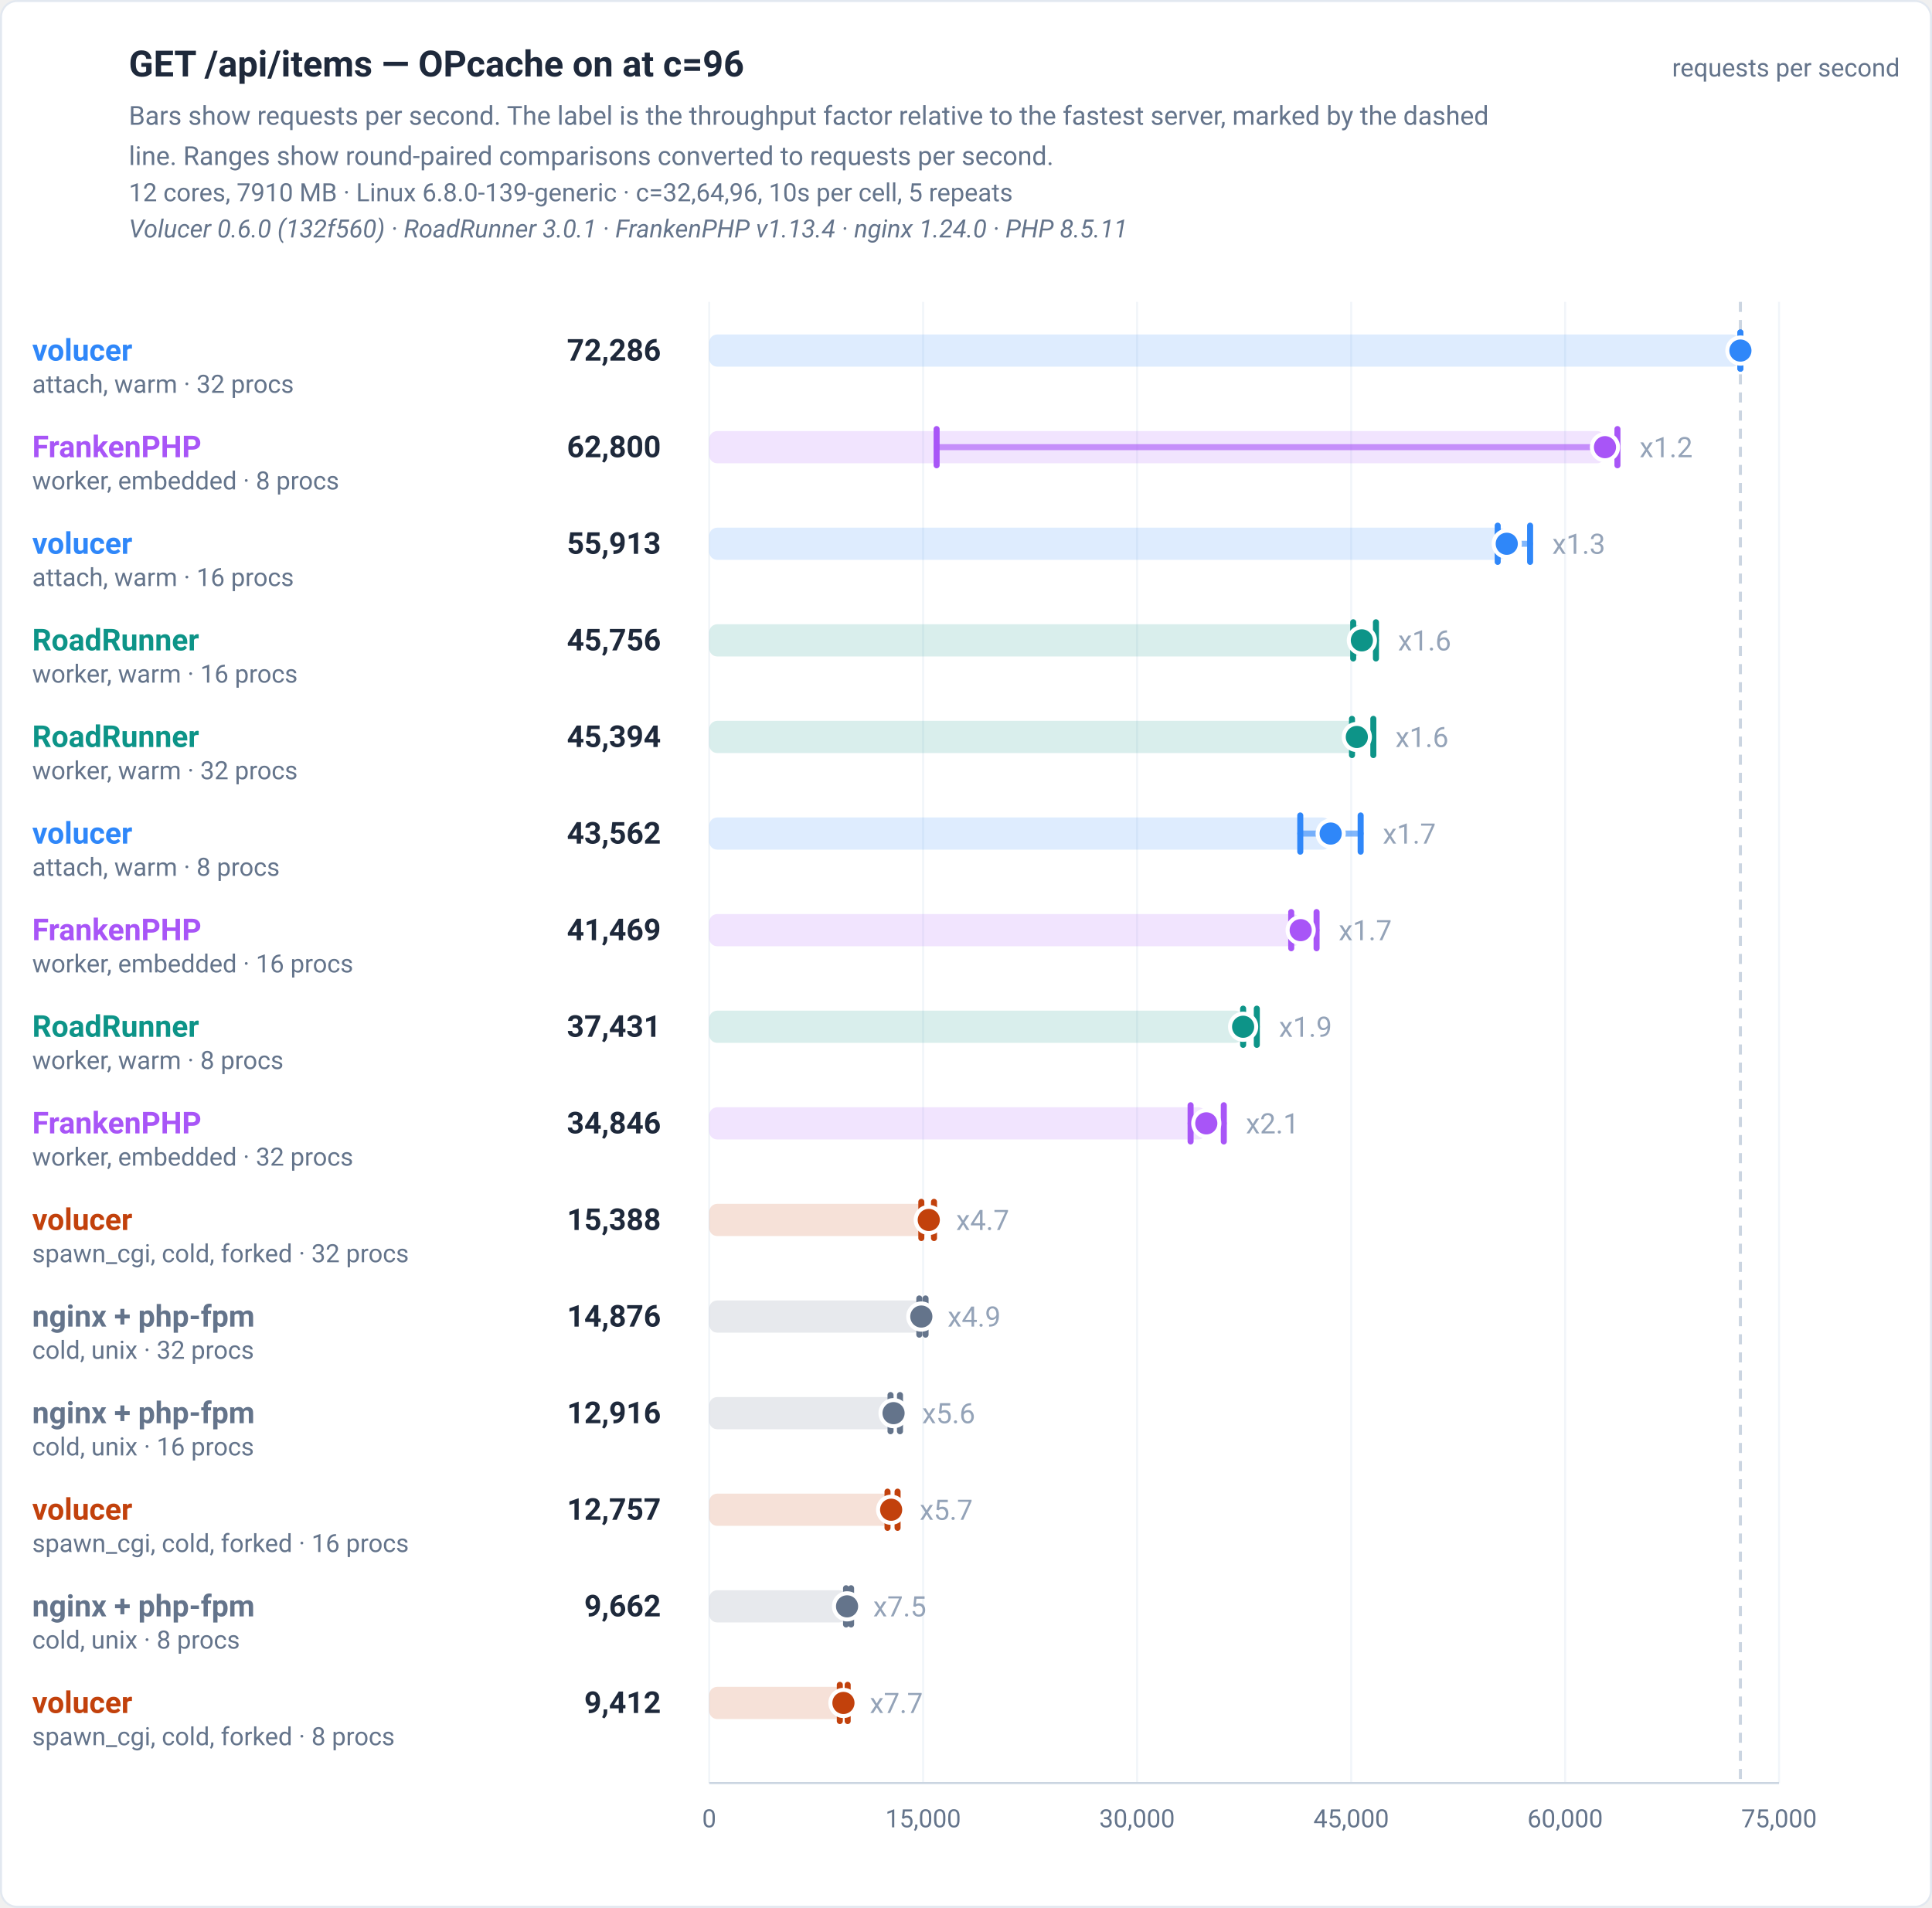
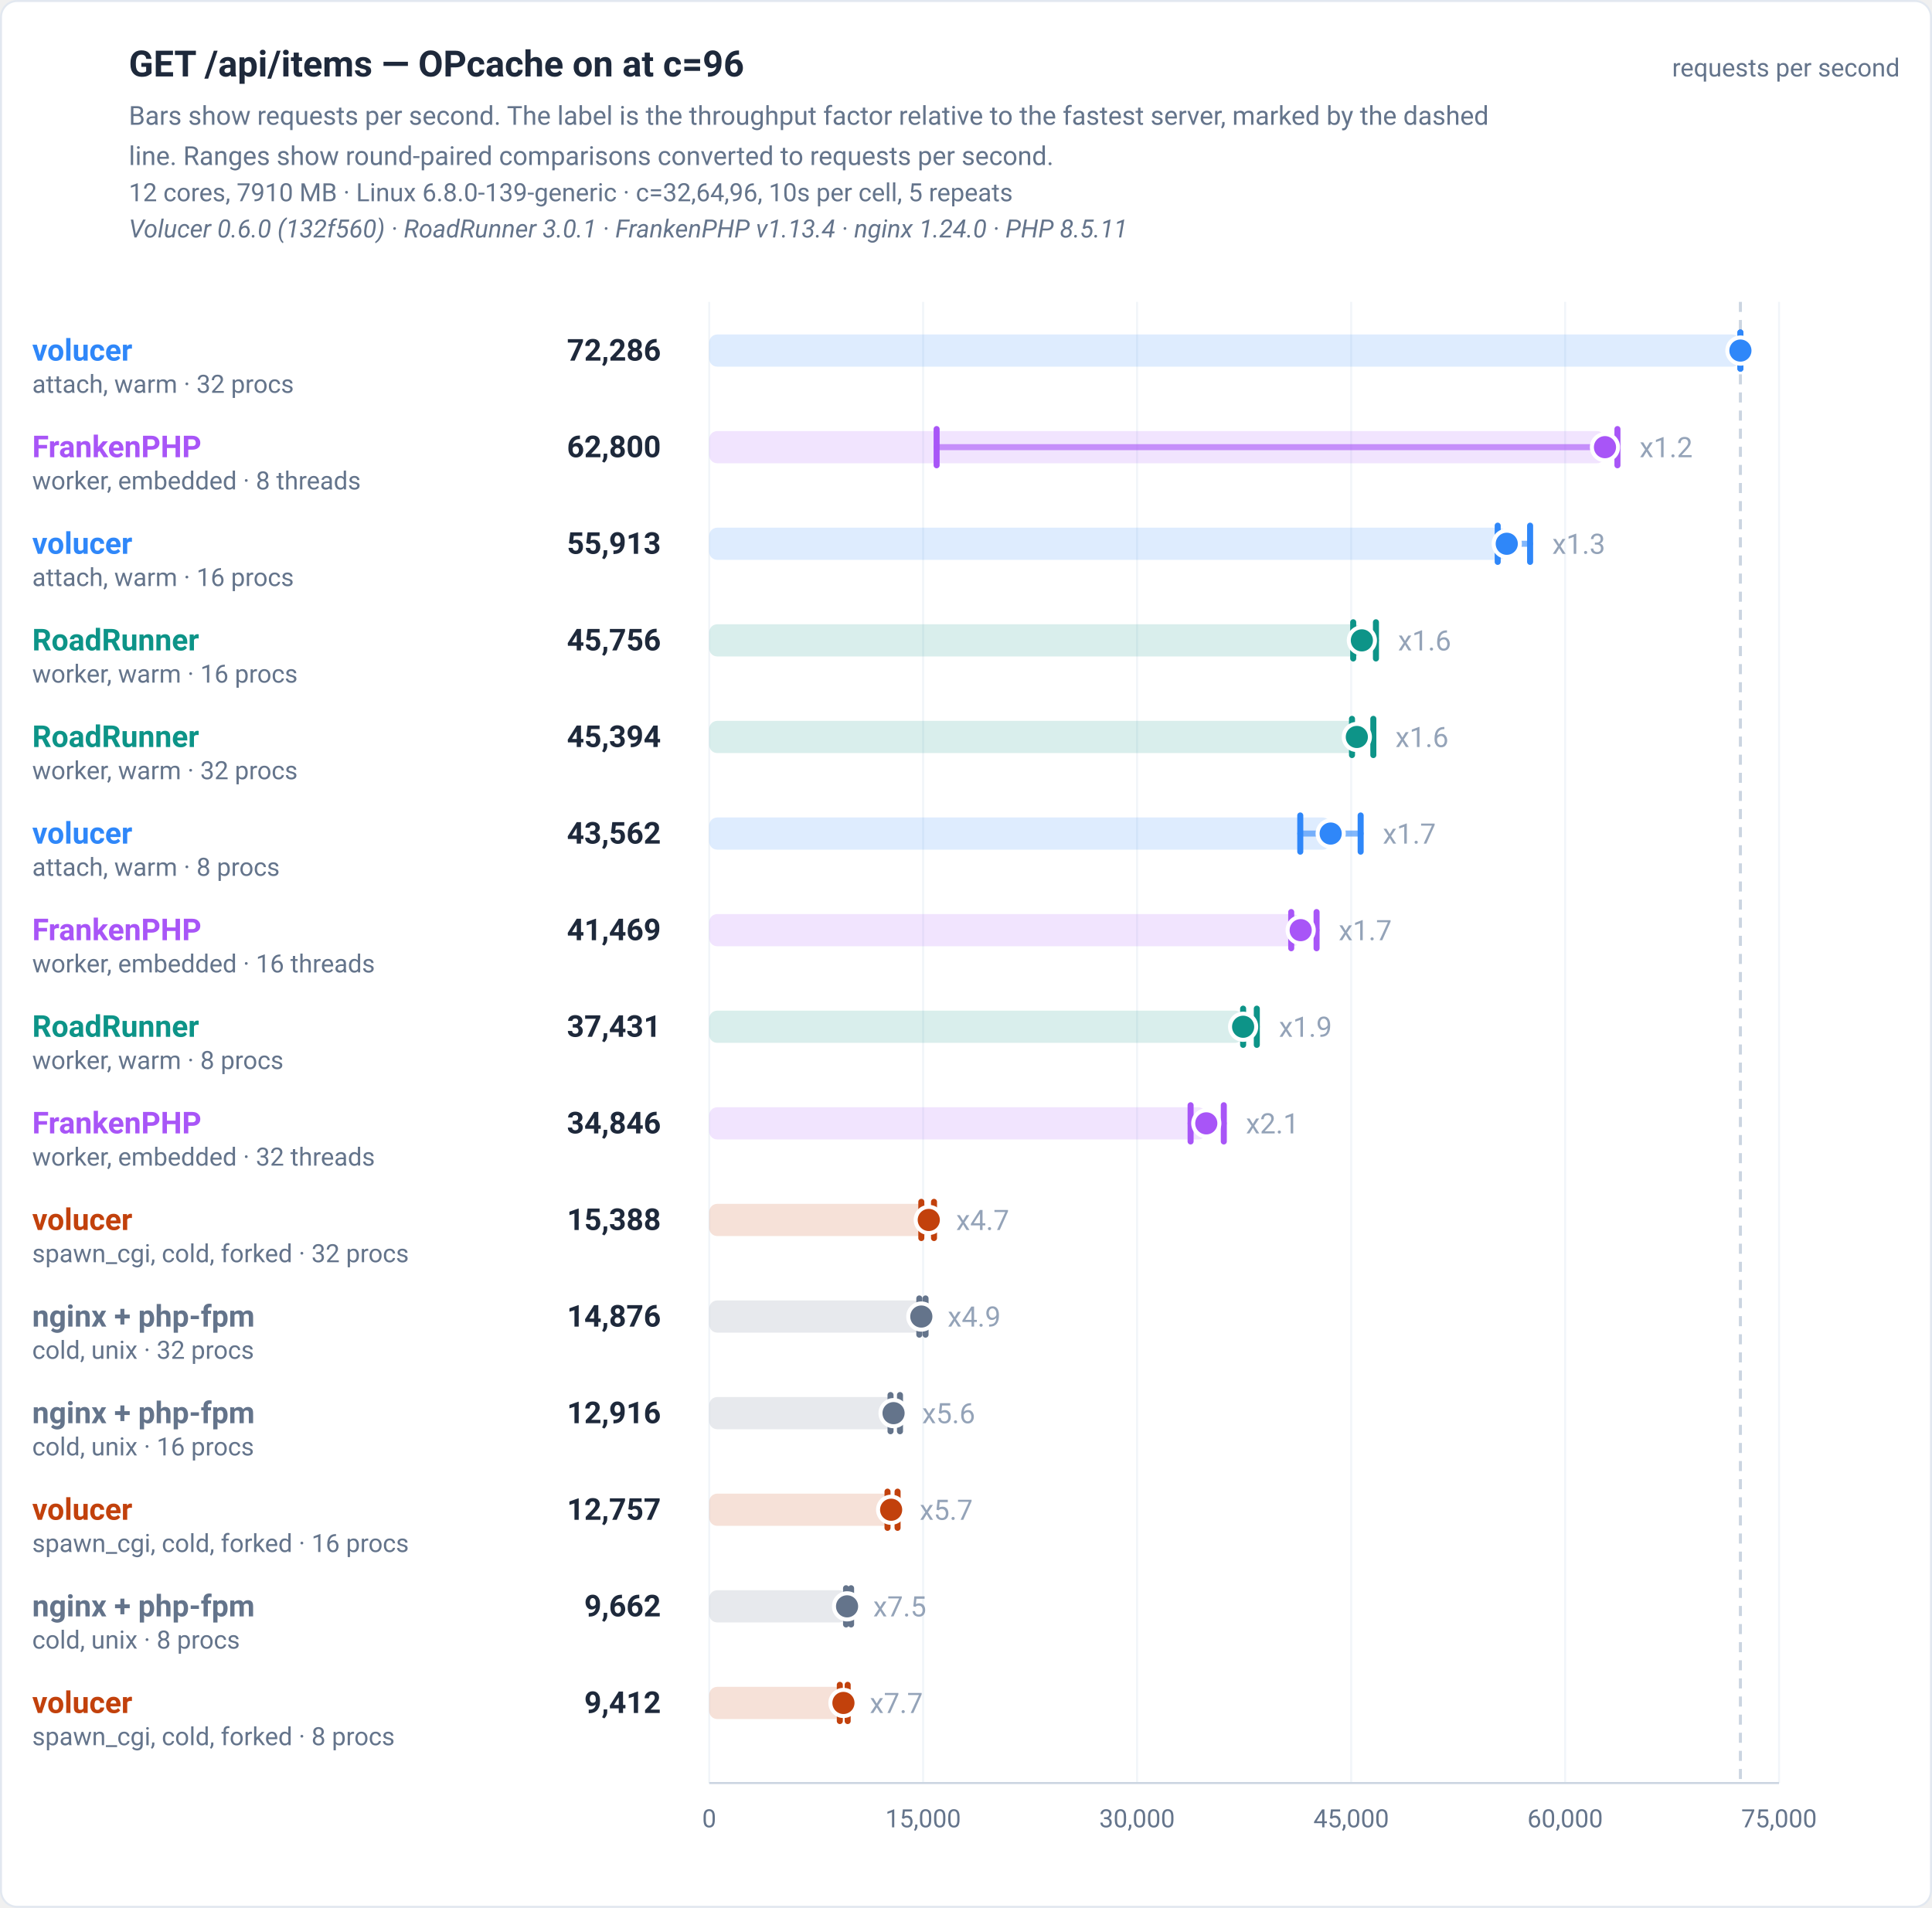
<svg xmlns="http://www.w3.org/2000/svg" width="960" height="948" viewBox="0 0 960 948" role="img" aria-label="GET /api/items — OPcache on at c=96">
  <rect x="0.5" y="0.5" width="959" height="947" rx="8" fill="#ffffff" stroke="#e2e8f0" />
  <text x="64.0" y="38.0" font-family="-apple-system,BlinkMacSystemFont,'Segoe UI',Roboto,Helvetica,Arial,sans-serif" font-size="18" fill="#1e293b" text-anchor="start" font-weight="600">GET /api/items — OPcache on at c=96</text>
  <text x="64.0" y="62.0" font-family="-apple-system,BlinkMacSystemFont,'Segoe UI',Roboto,Helvetica,Arial,sans-serif" font-size="13.0" fill="#64748b" text-anchor="start" font-weight="normal">Bars show requests per second. The label is the throughput factor relative to the fastest server, marked by the dashed</text>
  <text x="64.0" y="82.0" font-family="-apple-system,BlinkMacSystemFont,'Segoe UI',Roboto,Helvetica,Arial,sans-serif" font-size="13.0" fill="#64748b" text-anchor="start" font-weight="normal">line. Ranges show round-paired comparisons converted to requests per second.</text>
  <text x="64.0" y="100.0" font-family="-apple-system,BlinkMacSystemFont,'Segoe UI',Roboto,Helvetica,Arial,sans-serif" font-size="12.5" fill="#64748b" text-anchor="start" font-weight="normal">12 cores, 7910 MB · Linux 6.8.0-139-generic · c=32,64,96, 10s per cell, 5 repeats</text>
  <text x="64.0" y="118.0" font-family="-apple-system,BlinkMacSystemFont,'Segoe UI',Roboto,Helvetica,Arial,sans-serif" font-size="12.5" fill="#64748b" text-anchor="start" font-weight="normal" font-style="italic">Volucer 0.6.0 (132f560) · RoadRunner 3.0.1 · FrankenPHP v1.13.4 · nginx 1.24.0 · PHP 8.5.11</text>
  <text x="944.0" y="38.0" font-family="-apple-system,BlinkMacSystemFont,'Segoe UI',Roboto,Helvetica,Arial,sans-serif" font-size="12.5" fill="#64748b" text-anchor="end" font-weight="normal">requests per second</text>
  <line x1="352.4" y1="150.0" x2="352.4" y2="886.0" stroke="#f1f5f9" stroke-width="1" />
  <text x="352.4" y="908.0" font-family="-apple-system,BlinkMacSystemFont,'Segoe UI',Roboto,Helvetica,Arial,sans-serif" font-size="12.5" fill="#64748b" text-anchor="middle" font-weight="normal">0</text>
  <line x1="458.7" y1="150.0" x2="458.7" y2="886.0" stroke="#f1f5f9" stroke-width="1" />
  <text x="458.7" y="908.0" font-family="-apple-system,BlinkMacSystemFont,'Segoe UI',Roboto,Helvetica,Arial,sans-serif" font-size="12.5" fill="#64748b" text-anchor="middle" font-weight="normal">15,000</text>
  <line x1="565.0" y1="150.0" x2="565.0" y2="886.0" stroke="#f1f5f9" stroke-width="1" />
  <text x="565.0" y="908.0" font-family="-apple-system,BlinkMacSystemFont,'Segoe UI',Roboto,Helvetica,Arial,sans-serif" font-size="12.5" fill="#64748b" text-anchor="middle" font-weight="normal">30,000</text>
  <line x1="671.4" y1="150.0" x2="671.4" y2="886.0" stroke="#f1f5f9" stroke-width="1" />
  <text x="671.4" y="908.0" font-family="-apple-system,BlinkMacSystemFont,'Segoe UI',Roboto,Helvetica,Arial,sans-serif" font-size="12.5" fill="#64748b" text-anchor="middle" font-weight="normal">45,000</text>
  <line x1="777.7" y1="150.0" x2="777.7" y2="886.0" stroke="#f1f5f9" stroke-width="1" />
  <text x="777.7" y="908.0" font-family="-apple-system,BlinkMacSystemFont,'Segoe UI',Roboto,Helvetica,Arial,sans-serif" font-size="12.5" fill="#64748b" text-anchor="middle" font-weight="normal">60,000</text>
  <line x1="884.0" y1="150.0" x2="884.0" y2="886.0" stroke="#f1f5f9" stroke-width="1" />
  <text x="884.0" y="908.0" font-family="-apple-system,BlinkMacSystemFont,'Segoe UI',Roboto,Helvetica,Arial,sans-serif" font-size="12.5" fill="#64748b" text-anchor="middle" font-weight="normal">75,000</text>
  <line x1="864.8" y1="150.0" x2="864.8" y2="886.0" stroke="#cbd5e1" stroke-width="1.5" stroke-dasharray="5 4" />
  <line x1="352.4" y1="886.0" x2="884.0" y2="886.0" stroke="#cbd5e1" stroke-width="1" />
  <rect x="352.4" y="166.2" width="512.4" height="16.0" rx="4" fill="#2F87F9" fill-opacity="0.16" />
  <line x1="864.8" y1="174.2" x2="864.8" y2="174.2" stroke="#2F87F9" stroke-width="3" stroke-linecap="round" opacity="0.6" />
  <line x1="864.8" y1="165.2" x2="864.8" y2="183.2" stroke="#2F87F9" stroke-width="3" stroke-linecap="round" />
  <line x1="864.8" y1="165.2" x2="864.8" y2="183.2" stroke="#2F87F9" stroke-width="3" stroke-linecap="round" />
  <circle cx="864.8" cy="174.2" r="6.5" fill="#2F87F9" stroke="#ffffff" stroke-width="2" />
  <text x="16.0" y="179.2" font-family="-apple-system,BlinkMacSystemFont,'Segoe UI',Roboto,Helvetica,Arial,sans-serif" font-size="15.0" fill="#2F87F9" text-anchor="start" font-weight="700">volucer</text>
  <text x="16.0" y="195.2" font-family="-apple-system,BlinkMacSystemFont,'Segoe UI',Roboto,Helvetica,Arial,sans-serif" font-size="12.5" fill="#64748b" text-anchor="start" font-weight="normal">attach, warm · 32 procs</text>
  <text x="328.4" y="179.2" font-family="-apple-system,BlinkMacSystemFont,'Segoe UI',Roboto,Helvetica,Arial,sans-serif" font-size="15.0" fill="#1e293b" text-anchor="end" font-weight="700">72,286</text>
  <rect x="352.4" y="214.2" width="445.1" height="16.0" rx="4" fill="#a855f7" fill-opacity="0.16" />
  <line x1="465.4" y1="222.2" x2="803.7" y2="222.2" stroke="#a855f7" stroke-width="3" stroke-linecap="round" opacity="0.6" />
  <line x1="465.4" y1="213.2" x2="465.4" y2="231.2" stroke="#a855f7" stroke-width="3" stroke-linecap="round" />
  <line x1="803.7" y1="213.2" x2="803.7" y2="231.2" stroke="#a855f7" stroke-width="3" stroke-linecap="round" />
  <circle cx="797.5" cy="222.2" r="6.5" fill="#a855f7" stroke="#ffffff" stroke-width="2" />
  <text x="16.0" y="227.2" font-family="-apple-system,BlinkMacSystemFont,'Segoe UI',Roboto,Helvetica,Arial,sans-serif" font-size="15.0" fill="#a855f7" text-anchor="start" font-weight="700">FrankenPHP</text>
-   <text x="16.0" y="243.2" font-family="-apple-system,BlinkMacSystemFont,'Segoe UI',Roboto,Helvetica,Arial,sans-serif" font-size="12.5" fill="#64748b" text-anchor="start" font-weight="normal">worker, embedded · 8 procs</text>
+   <text x="16.0" y="243.2" font-family="-apple-system,BlinkMacSystemFont,'Segoe UI',Roboto,Helvetica,Arial,sans-serif" font-size="12.5" fill="#64748b" text-anchor="start" font-weight="normal">worker, embedded · 8 threads</text>
  <text x="328.4" y="227.2" font-family="-apple-system,BlinkMacSystemFont,'Segoe UI',Roboto,Helvetica,Arial,sans-serif" font-size="15.0" fill="#1e293b" text-anchor="end" font-weight="700">62,800</text>
  <text x="814.7" y="227.2" font-family="-apple-system,BlinkMacSystemFont,'Segoe UI',Roboto,Helvetica,Arial,sans-serif" font-size="14.0" fill="#94a3b8" text-anchor="start" font-weight="normal">x1.2</text>
  <rect x="352.4" y="262.2" width="396.3" height="16.0" rx="4" fill="#2F87F9" fill-opacity="0.16" />
  <line x1="744.2" y1="270.2" x2="760.3" y2="270.2" stroke="#2F87F9" stroke-width="3" stroke-linecap="round" opacity="0.6" />
  <line x1="744.2" y1="261.2" x2="744.2" y2="279.2" stroke="#2F87F9" stroke-width="3" stroke-linecap="round" />
  <line x1="760.3" y1="261.2" x2="760.3" y2="279.2" stroke="#2F87F9" stroke-width="3" stroke-linecap="round" />
  <circle cx="748.7" cy="270.2" r="6.5" fill="#2F87F9" stroke="#ffffff" stroke-width="2" />
  <text x="16.0" y="275.2" font-family="-apple-system,BlinkMacSystemFont,'Segoe UI',Roboto,Helvetica,Arial,sans-serif" font-size="15.0" fill="#2F87F9" text-anchor="start" font-weight="700">volucer</text>
  <text x="16.0" y="291.2" font-family="-apple-system,BlinkMacSystemFont,'Segoe UI',Roboto,Helvetica,Arial,sans-serif" font-size="12.5" fill="#64748b" text-anchor="start" font-weight="normal">attach, warm · 16 procs</text>
  <text x="328.4" y="275.2" font-family="-apple-system,BlinkMacSystemFont,'Segoe UI',Roboto,Helvetica,Arial,sans-serif" font-size="15.0" fill="#1e293b" text-anchor="end" font-weight="700">55,913</text>
  <text x="771.3" y="275.2" font-family="-apple-system,BlinkMacSystemFont,'Segoe UI',Roboto,Helvetica,Arial,sans-serif" font-size="14.0" fill="#94a3b8" text-anchor="start" font-weight="normal">x1.3</text>
  <rect x="352.4" y="310.2" width="324.3" height="16.0" rx="4" fill="#0d9488" fill-opacity="0.16" />
  <line x1="672.4" y1="318.2" x2="683.7" y2="318.2" stroke="#0d9488" stroke-width="3" stroke-linecap="round" opacity="0.6" />
  <line x1="672.4" y1="309.2" x2="672.4" y2="327.2" stroke="#0d9488" stroke-width="3" stroke-linecap="round" />
  <line x1="683.7" y1="309.2" x2="683.7" y2="327.2" stroke="#0d9488" stroke-width="3" stroke-linecap="round" />
  <circle cx="676.7" cy="318.2" r="6.5" fill="#0d9488" stroke="#ffffff" stroke-width="2" />
  <text x="16.0" y="323.2" font-family="-apple-system,BlinkMacSystemFont,'Segoe UI',Roboto,Helvetica,Arial,sans-serif" font-size="15.0" fill="#0d9488" text-anchor="start" font-weight="700">RoadRunner</text>
  <text x="16.0" y="339.2" font-family="-apple-system,BlinkMacSystemFont,'Segoe UI',Roboto,Helvetica,Arial,sans-serif" font-size="12.5" fill="#64748b" text-anchor="start" font-weight="normal">worker, warm · 16 procs</text>
  <text x="328.4" y="323.2" font-family="-apple-system,BlinkMacSystemFont,'Segoe UI',Roboto,Helvetica,Arial,sans-serif" font-size="15.0" fill="#1e293b" text-anchor="end" font-weight="700">45,756</text>
  <text x="694.7" y="323.2" font-family="-apple-system,BlinkMacSystemFont,'Segoe UI',Roboto,Helvetica,Arial,sans-serif" font-size="14.0" fill="#94a3b8" text-anchor="start" font-weight="normal">x1.6</text>
  <rect x="352.4" y="358.2" width="321.8" height="16.0" rx="4" fill="#0d9488" fill-opacity="0.16" />
  <line x1="671.8" y1="366.2" x2="682.4" y2="366.2" stroke="#0d9488" stroke-width="3" stroke-linecap="round" opacity="0.6" />
  <line x1="671.8" y1="357.2" x2="671.8" y2="375.2" stroke="#0d9488" stroke-width="3" stroke-linecap="round" />
  <line x1="682.4" y1="357.2" x2="682.4" y2="375.2" stroke="#0d9488" stroke-width="3" stroke-linecap="round" />
  <circle cx="674.2" cy="366.2" r="6.5" fill="#0d9488" stroke="#ffffff" stroke-width="2" />
  <text x="16.0" y="371.2" font-family="-apple-system,BlinkMacSystemFont,'Segoe UI',Roboto,Helvetica,Arial,sans-serif" font-size="15.0" fill="#0d9488" text-anchor="start" font-weight="700">RoadRunner</text>
  <text x="16.0" y="387.2" font-family="-apple-system,BlinkMacSystemFont,'Segoe UI',Roboto,Helvetica,Arial,sans-serif" font-size="12.5" fill="#64748b" text-anchor="start" font-weight="normal">worker, warm · 32 procs</text>
  <text x="328.4" y="371.2" font-family="-apple-system,BlinkMacSystemFont,'Segoe UI',Roboto,Helvetica,Arial,sans-serif" font-size="15.0" fill="#1e293b" text-anchor="end" font-weight="700">45,394</text>
  <text x="693.4" y="371.2" font-family="-apple-system,BlinkMacSystemFont,'Segoe UI',Roboto,Helvetica,Arial,sans-serif" font-size="14.0" fill="#94a3b8" text-anchor="start" font-weight="normal">x1.6</text>
  <rect x="352.4" y="406.2" width="308.8" height="16.0" rx="4" fill="#2F87F9" fill-opacity="0.16" />
  <line x1="646.1" y1="414.2" x2="676.1" y2="414.2" stroke="#2F87F9" stroke-width="3" stroke-linecap="round" opacity="0.6" />
  <line x1="646.1" y1="405.2" x2="646.1" y2="423.2" stroke="#2F87F9" stroke-width="3" stroke-linecap="round" />
  <line x1="676.1" y1="405.2" x2="676.1" y2="423.2" stroke="#2F87F9" stroke-width="3" stroke-linecap="round" />
  <circle cx="661.2" cy="414.2" r="6.5" fill="#2F87F9" stroke="#ffffff" stroke-width="2" />
  <text x="16.0" y="419.2" font-family="-apple-system,BlinkMacSystemFont,'Segoe UI',Roboto,Helvetica,Arial,sans-serif" font-size="15.0" fill="#2F87F9" text-anchor="start" font-weight="700">volucer</text>
  <text x="16.0" y="435.2" font-family="-apple-system,BlinkMacSystemFont,'Segoe UI',Roboto,Helvetica,Arial,sans-serif" font-size="12.5" fill="#64748b" text-anchor="start" font-weight="normal">attach, warm · 8 procs</text>
  <text x="328.4" y="419.2" font-family="-apple-system,BlinkMacSystemFont,'Segoe UI',Roboto,Helvetica,Arial,sans-serif" font-size="15.0" fill="#1e293b" text-anchor="end" font-weight="700">43,562</text>
  <text x="687.1" y="419.2" font-family="-apple-system,BlinkMacSystemFont,'Segoe UI',Roboto,Helvetica,Arial,sans-serif" font-size="14.0" fill="#94a3b8" text-anchor="start" font-weight="normal">x1.7</text>
  <rect x="352.4" y="454.2" width="293.9" height="16.0" rx="4" fill="#a855f7" fill-opacity="0.16" />
  <line x1="641.6" y1="462.2" x2="654.2" y2="462.2" stroke="#a855f7" stroke-width="3" stroke-linecap="round" opacity="0.6" />
  <line x1="641.6" y1="453.2" x2="641.6" y2="471.2" stroke="#a855f7" stroke-width="3" stroke-linecap="round" />
  <line x1="654.2" y1="453.2" x2="654.2" y2="471.2" stroke="#a855f7" stroke-width="3" stroke-linecap="round" />
  <circle cx="646.3" cy="462.2" r="6.5" fill="#a855f7" stroke="#ffffff" stroke-width="2" />
  <text x="16.0" y="467.2" font-family="-apple-system,BlinkMacSystemFont,'Segoe UI',Roboto,Helvetica,Arial,sans-serif" font-size="15.0" fill="#a855f7" text-anchor="start" font-weight="700">FrankenPHP</text>
-   <text x="16.0" y="483.2" font-family="-apple-system,BlinkMacSystemFont,'Segoe UI',Roboto,Helvetica,Arial,sans-serif" font-size="12.5" fill="#64748b" text-anchor="start" font-weight="normal">worker, embedded · 16 procs</text>
+   <text x="16.0" y="483.2" font-family="-apple-system,BlinkMacSystemFont,'Segoe UI',Roboto,Helvetica,Arial,sans-serif" font-size="12.5" fill="#64748b" text-anchor="start" font-weight="normal">worker, embedded · 16 threads</text>
  <text x="328.4" y="467.2" font-family="-apple-system,BlinkMacSystemFont,'Segoe UI',Roboto,Helvetica,Arial,sans-serif" font-size="15.0" fill="#1e293b" text-anchor="end" font-weight="700">41,469</text>
  <text x="665.2" y="467.2" font-family="-apple-system,BlinkMacSystemFont,'Segoe UI',Roboto,Helvetica,Arial,sans-serif" font-size="14.0" fill="#94a3b8" text-anchor="start" font-weight="normal">x1.7</text>
  <rect x="352.4" y="502.2" width="265.3" height="16.0" rx="4" fill="#0d9488" fill-opacity="0.16" />
  <line x1="617.7" y1="510.2" x2="624.5" y2="510.2" stroke="#0d9488" stroke-width="3" stroke-linecap="round" opacity="0.6" />
  <line x1="617.7" y1="501.2" x2="617.7" y2="519.2" stroke="#0d9488" stroke-width="3" stroke-linecap="round" />
  <line x1="624.5" y1="501.2" x2="624.5" y2="519.2" stroke="#0d9488" stroke-width="3" stroke-linecap="round" />
  <circle cx="617.7" cy="510.2" r="6.5" fill="#0d9488" stroke="#ffffff" stroke-width="2" />
  <text x="16.0" y="515.2" font-family="-apple-system,BlinkMacSystemFont,'Segoe UI',Roboto,Helvetica,Arial,sans-serif" font-size="15.0" fill="#0d9488" text-anchor="start" font-weight="700">RoadRunner</text>
  <text x="16.0" y="531.2" font-family="-apple-system,BlinkMacSystemFont,'Segoe UI',Roboto,Helvetica,Arial,sans-serif" font-size="12.5" fill="#64748b" text-anchor="start" font-weight="normal">worker, warm · 8 procs</text>
  <text x="328.4" y="515.2" font-family="-apple-system,BlinkMacSystemFont,'Segoe UI',Roboto,Helvetica,Arial,sans-serif" font-size="15.0" fill="#1e293b" text-anchor="end" font-weight="700">37,431</text>
  <text x="635.5" y="515.2" font-family="-apple-system,BlinkMacSystemFont,'Segoe UI',Roboto,Helvetica,Arial,sans-serif" font-size="14.0" fill="#94a3b8" text-anchor="start" font-weight="normal">x1.9</text>
  <rect x="352.4" y="550.2" width="247.0" height="16.0" rx="4" fill="#a855f7" fill-opacity="0.16" />
  <line x1="591.6" y1="558.2" x2="608.1" y2="558.2" stroke="#a855f7" stroke-width="3" stroke-linecap="round" opacity="0.6" />
  <line x1="591.6" y1="549.2" x2="591.6" y2="567.2" stroke="#a855f7" stroke-width="3" stroke-linecap="round" />
  <line x1="608.1" y1="549.2" x2="608.1" y2="567.2" stroke="#a855f7" stroke-width="3" stroke-linecap="round" />
  <circle cx="599.4" cy="558.2" r="6.5" fill="#a855f7" stroke="#ffffff" stroke-width="2" />
  <text x="16.0" y="563.2" font-family="-apple-system,BlinkMacSystemFont,'Segoe UI',Roboto,Helvetica,Arial,sans-serif" font-size="15.0" fill="#a855f7" text-anchor="start" font-weight="700">FrankenPHP</text>
-   <text x="16.0" y="579.2" font-family="-apple-system,BlinkMacSystemFont,'Segoe UI',Roboto,Helvetica,Arial,sans-serif" font-size="12.5" fill="#64748b" text-anchor="start" font-weight="normal">worker, embedded · 32 procs</text>
+   <text x="16.0" y="579.2" font-family="-apple-system,BlinkMacSystemFont,'Segoe UI',Roboto,Helvetica,Arial,sans-serif" font-size="12.5" fill="#64748b" text-anchor="start" font-weight="normal">worker, embedded · 32 threads</text>
  <text x="328.4" y="563.2" font-family="-apple-system,BlinkMacSystemFont,'Segoe UI',Roboto,Helvetica,Arial,sans-serif" font-size="15.0" fill="#1e293b" text-anchor="end" font-weight="700">34,846</text>
  <text x="619.1" y="563.2" font-family="-apple-system,BlinkMacSystemFont,'Segoe UI',Roboto,Helvetica,Arial,sans-serif" font-size="14.0" fill="#94a3b8" text-anchor="start" font-weight="normal">x2.1</text>
  <rect x="352.4" y="598.2" width="109.1" height="16.0" rx="4" fill="#c2410c" fill-opacity="0.16" />
  <line x1="457.8" y1="606.2" x2="464.1" y2="606.2" stroke="#c2410c" stroke-width="3" stroke-linecap="round" opacity="0.6" />
  <line x1="457.8" y1="597.2" x2="457.8" y2="615.2" stroke="#c2410c" stroke-width="3" stroke-linecap="round" />
  <line x1="464.1" y1="597.2" x2="464.1" y2="615.2" stroke="#c2410c" stroke-width="3" stroke-linecap="round" />
  <circle cx="461.5" cy="606.2" r="6.5" fill="#c2410c" stroke="#ffffff" stroke-width="2" />
  <text x="16.0" y="611.2" font-family="-apple-system,BlinkMacSystemFont,'Segoe UI',Roboto,Helvetica,Arial,sans-serif" font-size="15.0" fill="#c2410c" text-anchor="start" font-weight="700">volucer</text>
  <text x="16.0" y="627.2" font-family="-apple-system,BlinkMacSystemFont,'Segoe UI',Roboto,Helvetica,Arial,sans-serif" font-size="12.5" fill="#64748b" text-anchor="start" font-weight="normal">spawn_cgi, cold, forked · 32 procs</text>
  <text x="328.4" y="611.2" font-family="-apple-system,BlinkMacSystemFont,'Segoe UI',Roboto,Helvetica,Arial,sans-serif" font-size="15.0" fill="#1e293b" text-anchor="end" font-weight="700">15,388</text>
  <text x="475.1" y="611.2" font-family="-apple-system,BlinkMacSystemFont,'Segoe UI',Roboto,Helvetica,Arial,sans-serif" font-size="14.0" fill="#94a3b8" text-anchor="start" font-weight="normal">x4.7</text>
  <rect x="352.4" y="646.2" width="105.4" height="16.0" rx="4" fill="#64748b" fill-opacity="0.16" />
  <line x1="456.8" y1="654.2" x2="459.9" y2="654.2" stroke="#64748b" stroke-width="3" stroke-linecap="round" opacity="0.6" />
  <line x1="456.8" y1="645.2" x2="456.8" y2="663.2" stroke="#64748b" stroke-width="3" stroke-linecap="round" />
  <line x1="459.9" y1="645.2" x2="459.9" y2="663.2" stroke="#64748b" stroke-width="3" stroke-linecap="round" />
  <circle cx="457.8" cy="654.2" r="6.5" fill="#64748b" stroke="#ffffff" stroke-width="2" />
  <text x="16.0" y="659.2" font-family="-apple-system,BlinkMacSystemFont,'Segoe UI',Roboto,Helvetica,Arial,sans-serif" font-size="15.0" fill="#64748b" text-anchor="start" font-weight="700">nginx + php-fpm</text>
  <text x="16.0" y="675.2" font-family="-apple-system,BlinkMacSystemFont,'Segoe UI',Roboto,Helvetica,Arial,sans-serif" font-size="12.5" fill="#64748b" text-anchor="start" font-weight="normal">cold, unix · 32 procs</text>
  <text x="328.4" y="659.2" font-family="-apple-system,BlinkMacSystemFont,'Segoe UI',Roboto,Helvetica,Arial,sans-serif" font-size="15.0" fill="#1e293b" text-anchor="end" font-weight="700">14,876</text>
  <text x="470.9" y="659.2" font-family="-apple-system,BlinkMacSystemFont,'Segoe UI',Roboto,Helvetica,Arial,sans-serif" font-size="14.0" fill="#94a3b8" text-anchor="start" font-weight="normal">x4.9</text>
  <rect x="352.4" y="694.2" width="91.6" height="16.0" rx="4" fill="#64748b" fill-opacity="0.16" />
  <line x1="442.5" y1="702.2" x2="447.2" y2="702.2" stroke="#64748b" stroke-width="3" stroke-linecap="round" opacity="0.6" />
  <line x1="442.5" y1="693.2" x2="442.5" y2="711.2" stroke="#64748b" stroke-width="3" stroke-linecap="round" />
  <line x1="447.2" y1="693.2" x2="447.2" y2="711.2" stroke="#64748b" stroke-width="3" stroke-linecap="round" />
  <circle cx="444.0" cy="702.2" r="6.5" fill="#64748b" stroke="#ffffff" stroke-width="2" />
  <text x="16.0" y="707.2" font-family="-apple-system,BlinkMacSystemFont,'Segoe UI',Roboto,Helvetica,Arial,sans-serif" font-size="15.0" fill="#64748b" text-anchor="start" font-weight="700">nginx + php-fpm</text>
  <text x="16.0" y="723.2" font-family="-apple-system,BlinkMacSystemFont,'Segoe UI',Roboto,Helvetica,Arial,sans-serif" font-size="12.5" fill="#64748b" text-anchor="start" font-weight="normal">cold, unix · 16 procs</text>
  <text x="328.4" y="707.2" font-family="-apple-system,BlinkMacSystemFont,'Segoe UI',Roboto,Helvetica,Arial,sans-serif" font-size="15.0" fill="#1e293b" text-anchor="end" font-weight="700">12,916</text>
  <text x="458.2" y="707.2" font-family="-apple-system,BlinkMacSystemFont,'Segoe UI',Roboto,Helvetica,Arial,sans-serif" font-size="14.0" fill="#94a3b8" text-anchor="start" font-weight="normal">x5.6</text>
  <rect x="352.4" y="742.2" width="90.4" height="16.0" rx="4" fill="#c2410c" fill-opacity="0.16" />
  <line x1="441.0" y1="750.2" x2="446.0" y2="750.2" stroke="#c2410c" stroke-width="3" stroke-linecap="round" opacity="0.6" />
  <line x1="441.0" y1="741.2" x2="441.0" y2="759.2" stroke="#c2410c" stroke-width="3" stroke-linecap="round" />
  <line x1="446.0" y1="741.2" x2="446.0" y2="759.2" stroke="#c2410c" stroke-width="3" stroke-linecap="round" />
  <circle cx="442.8" cy="750.2" r="6.5" fill="#c2410c" stroke="#ffffff" stroke-width="2" />
  <text x="16.0" y="755.2" font-family="-apple-system,BlinkMacSystemFont,'Segoe UI',Roboto,Helvetica,Arial,sans-serif" font-size="15.0" fill="#c2410c" text-anchor="start" font-weight="700">volucer</text>
  <text x="16.0" y="771.2" font-family="-apple-system,BlinkMacSystemFont,'Segoe UI',Roboto,Helvetica,Arial,sans-serif" font-size="12.5" fill="#64748b" text-anchor="start" font-weight="normal">spawn_cgi, cold, forked · 16 procs</text>
  <text x="328.4" y="755.2" font-family="-apple-system,BlinkMacSystemFont,'Segoe UI',Roboto,Helvetica,Arial,sans-serif" font-size="15.0" fill="#1e293b" text-anchor="end" font-weight="700">12,757</text>
  <text x="457.0" y="755.2" font-family="-apple-system,BlinkMacSystemFont,'Segoe UI',Roboto,Helvetica,Arial,sans-serif" font-size="14.0" fill="#94a3b8" text-anchor="start" font-weight="normal">x5.7</text>
  <rect x="352.4" y="790.2" width="68.5" height="16.0" rx="4" fill="#64748b" fill-opacity="0.16" />
  <line x1="420.4" y1="798.2" x2="422.9" y2="798.2" stroke="#64748b" stroke-width="3" stroke-linecap="round" opacity="0.6" />
  <line x1="420.4" y1="789.2" x2="420.4" y2="807.2" stroke="#64748b" stroke-width="3" stroke-linecap="round" />
  <line x1="422.9" y1="789.2" x2="422.9" y2="807.2" stroke="#64748b" stroke-width="3" stroke-linecap="round" />
  <circle cx="420.9" cy="798.2" r="6.5" fill="#64748b" stroke="#ffffff" stroke-width="2" />
  <text x="16.0" y="803.2" font-family="-apple-system,BlinkMacSystemFont,'Segoe UI',Roboto,Helvetica,Arial,sans-serif" font-size="15.0" fill="#64748b" text-anchor="start" font-weight="700">nginx + php-fpm</text>
  <text x="16.0" y="819.2" font-family="-apple-system,BlinkMacSystemFont,'Segoe UI',Roboto,Helvetica,Arial,sans-serif" font-size="12.5" fill="#64748b" text-anchor="start" font-weight="normal">cold, unix · 8 procs</text>
  <text x="328.4" y="803.2" font-family="-apple-system,BlinkMacSystemFont,'Segoe UI',Roboto,Helvetica,Arial,sans-serif" font-size="15.0" fill="#1e293b" text-anchor="end" font-weight="700">9,662</text>
  <text x="433.9" y="803.2" font-family="-apple-system,BlinkMacSystemFont,'Segoe UI',Roboto,Helvetica,Arial,sans-serif" font-size="14.0" fill="#94a3b8" text-anchor="start" font-weight="normal">x7.5</text>
  <rect x="352.4" y="838.2" width="66.7" height="16.0" rx="4" fill="#c2410c" fill-opacity="0.16" />
  <line x1="417.3" y1="846.2" x2="421.2" y2="846.2" stroke="#c2410c" stroke-width="3" stroke-linecap="round" opacity="0.6" />
  <line x1="417.3" y1="837.2" x2="417.3" y2="855.2" stroke="#c2410c" stroke-width="3" stroke-linecap="round" />
  <line x1="421.2" y1="837.2" x2="421.2" y2="855.2" stroke="#c2410c" stroke-width="3" stroke-linecap="round" />
  <circle cx="419.1" cy="846.2" r="6.5" fill="#c2410c" stroke="#ffffff" stroke-width="2" />
  <text x="16.0" y="851.2" font-family="-apple-system,BlinkMacSystemFont,'Segoe UI',Roboto,Helvetica,Arial,sans-serif" font-size="15.0" fill="#c2410c" text-anchor="start" font-weight="700">volucer</text>
  <text x="16.0" y="867.2" font-family="-apple-system,BlinkMacSystemFont,'Segoe UI',Roboto,Helvetica,Arial,sans-serif" font-size="12.5" fill="#64748b" text-anchor="start" font-weight="normal">spawn_cgi, cold, forked · 8 procs</text>
  <text x="328.4" y="851.2" font-family="-apple-system,BlinkMacSystemFont,'Segoe UI',Roboto,Helvetica,Arial,sans-serif" font-size="15.0" fill="#1e293b" text-anchor="end" font-weight="700">9,412</text>
  <text x="432.2" y="851.2" font-family="-apple-system,BlinkMacSystemFont,'Segoe UI',Roboto,Helvetica,Arial,sans-serif" font-size="14.0" fill="#94a3b8" text-anchor="start" font-weight="normal">x7.7</text>
</svg>
